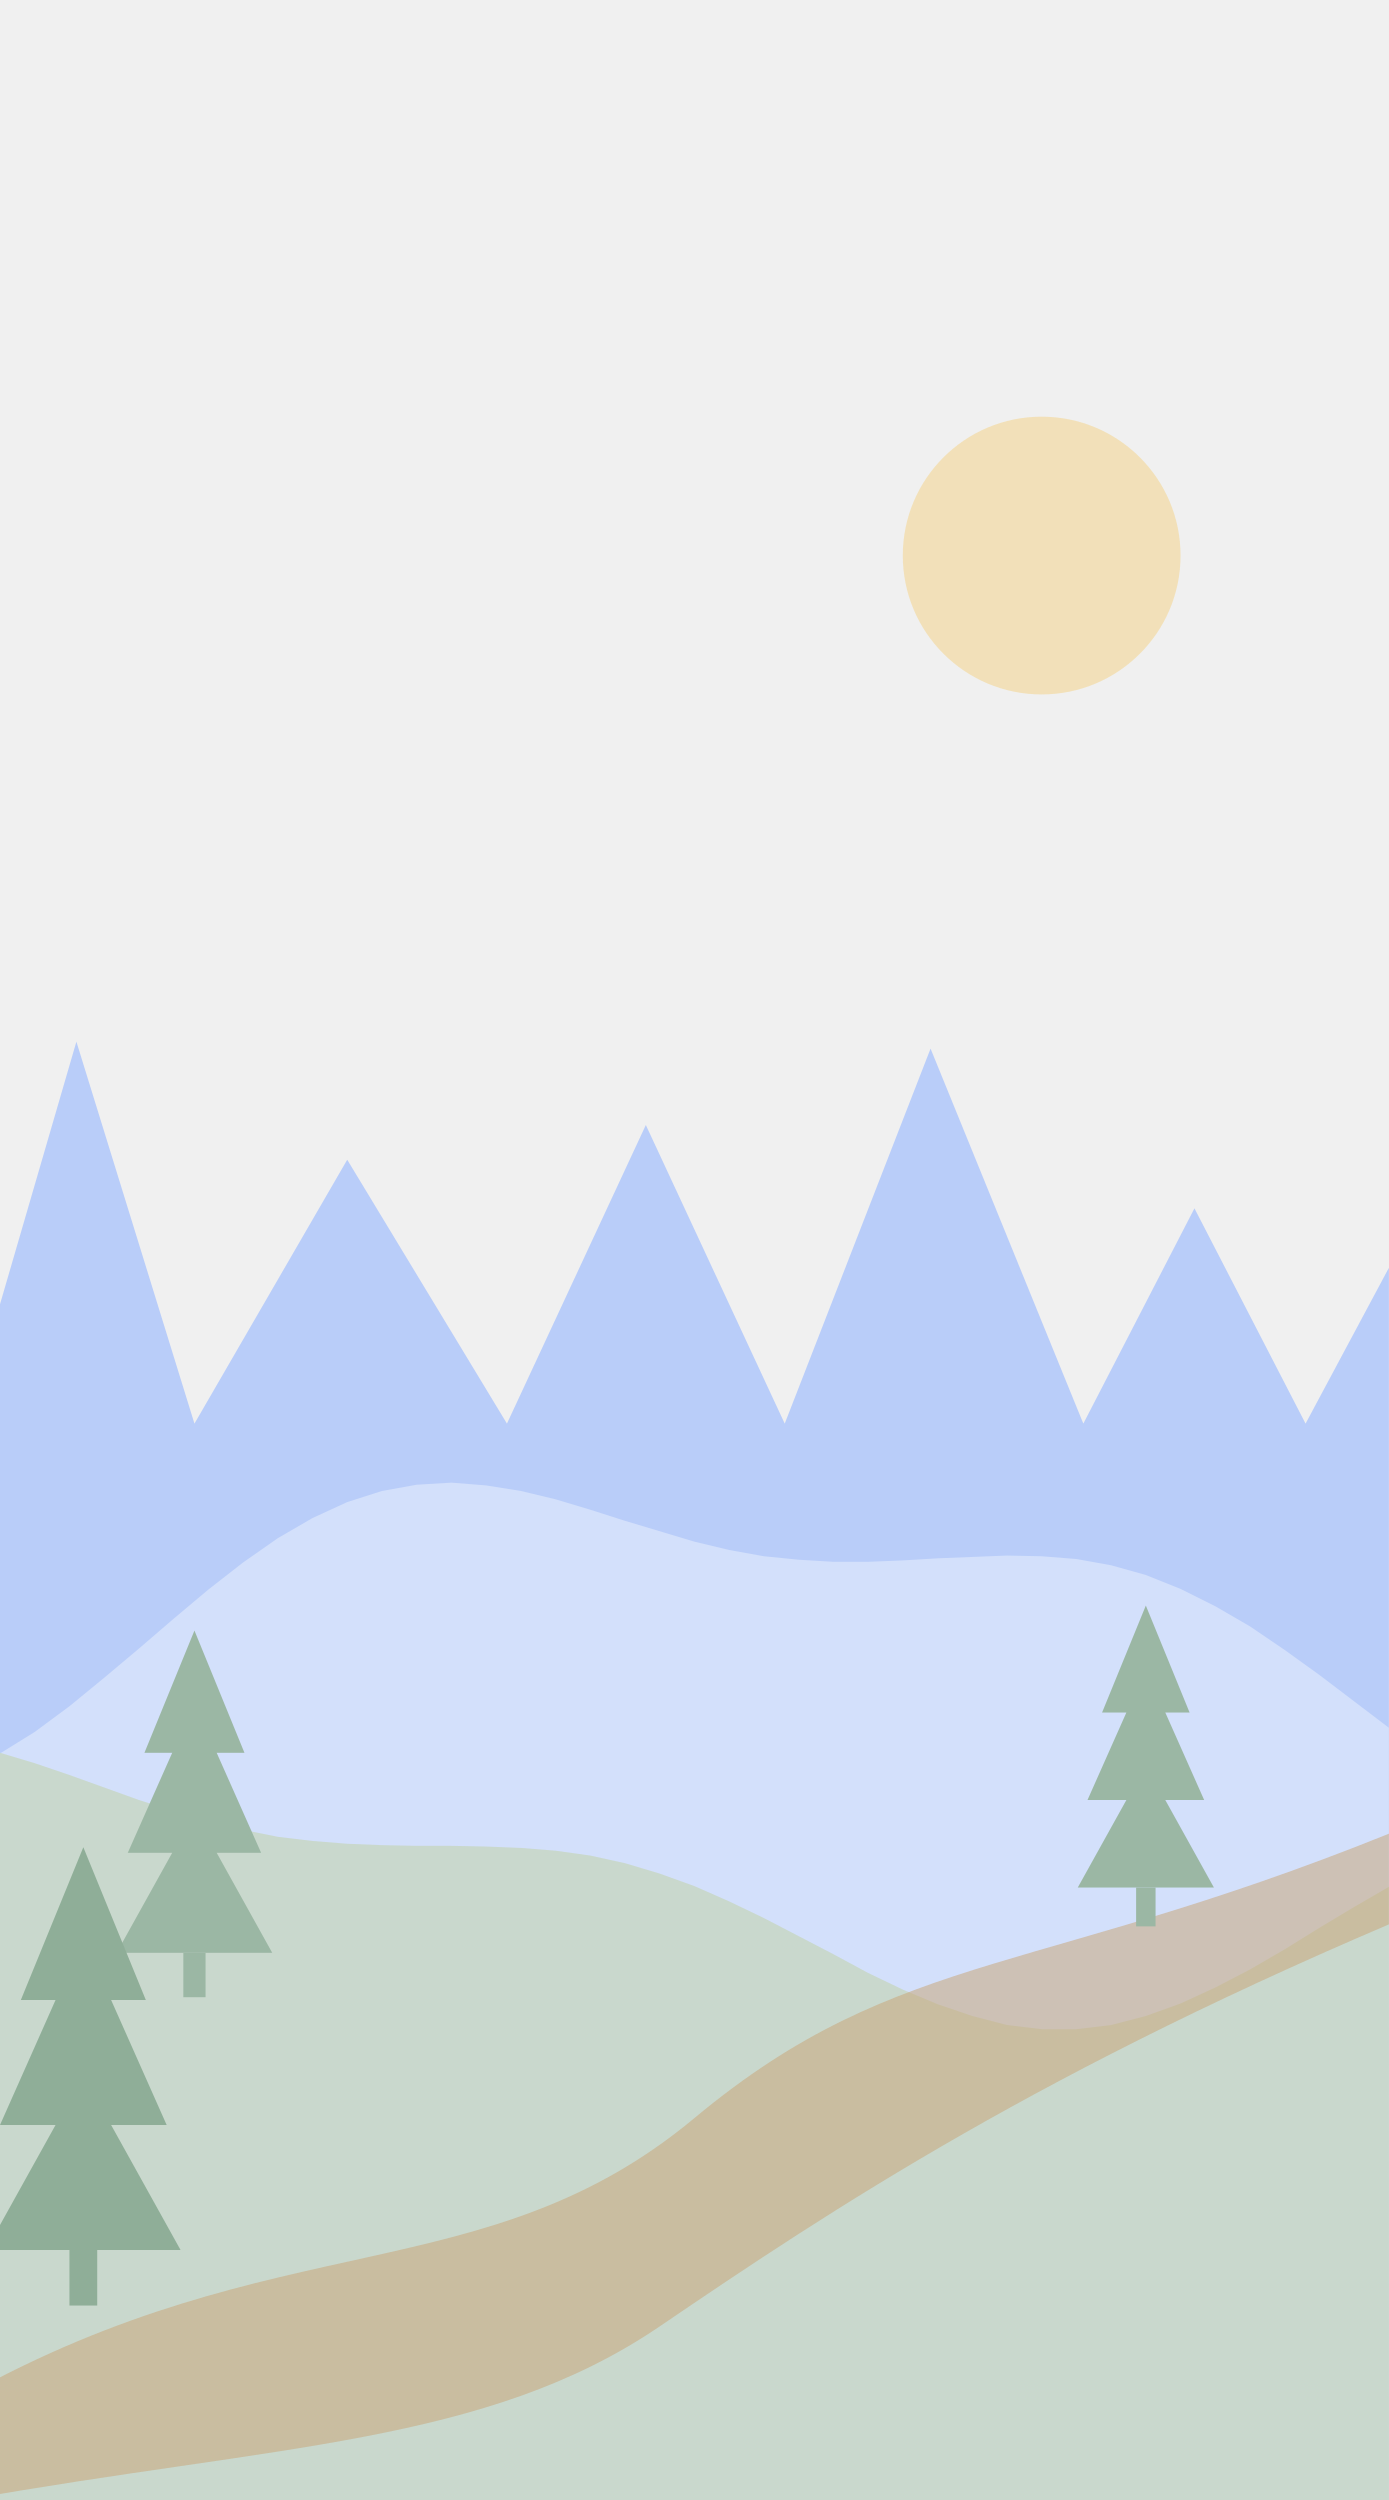
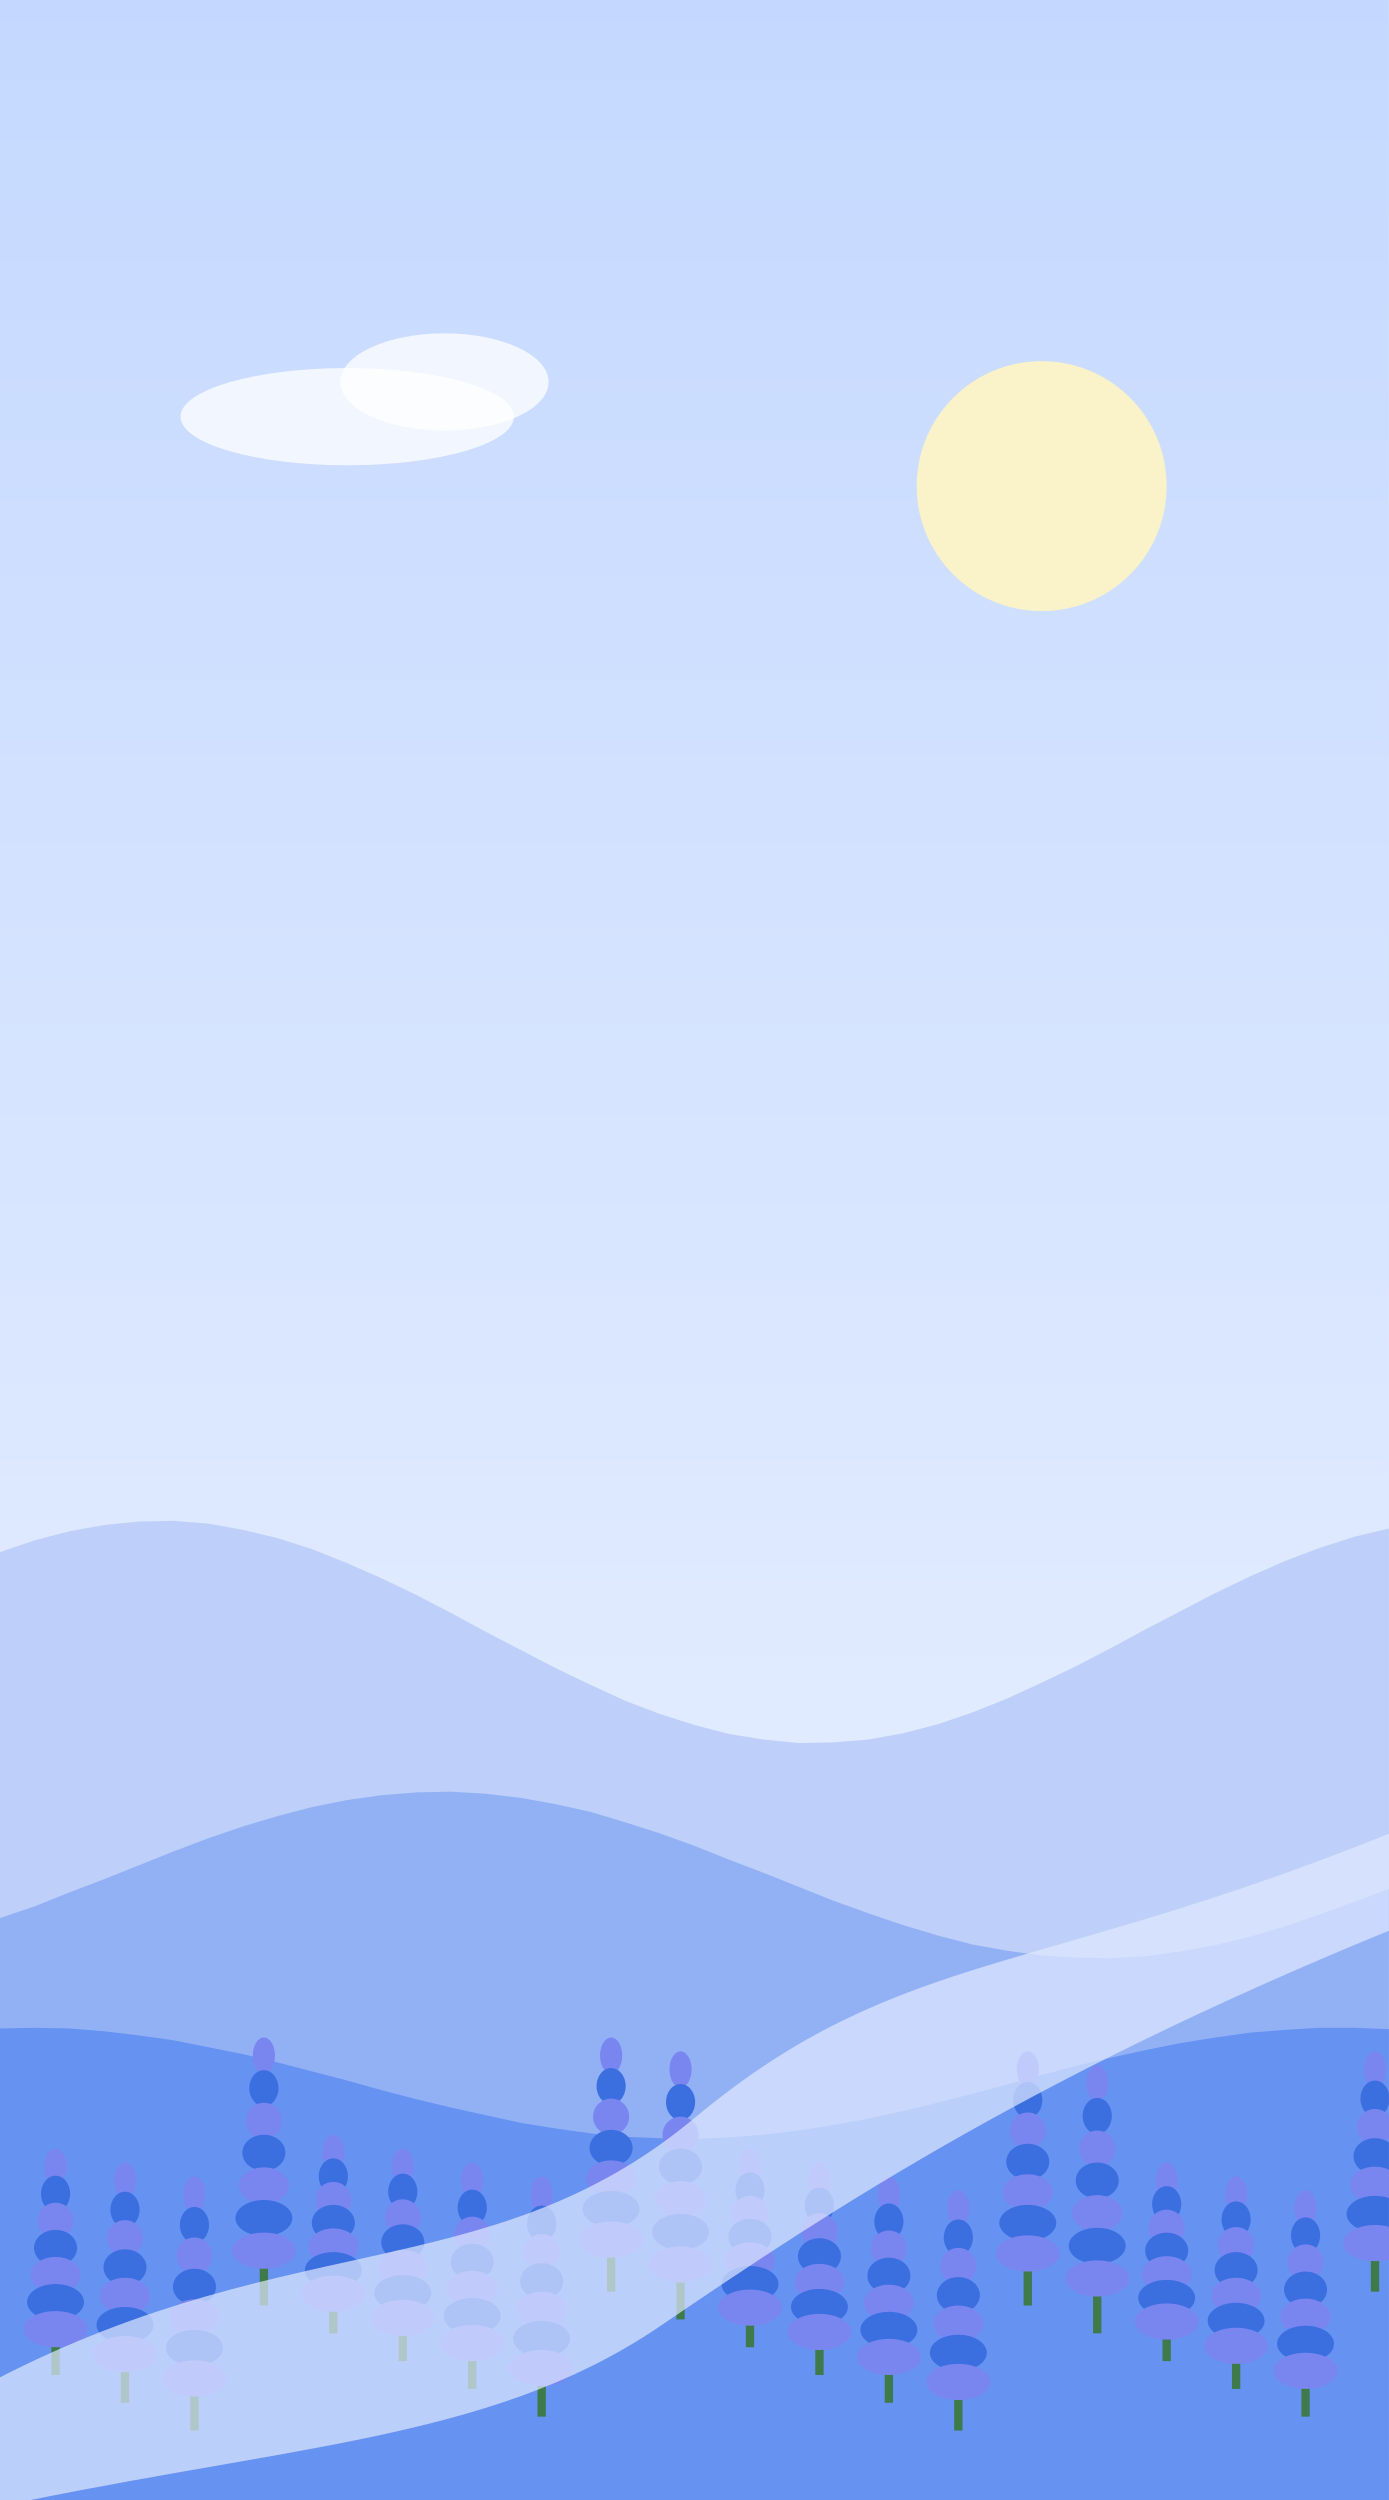
<svg xmlns="http://www.w3.org/2000/svg" viewBox="0 0 200 360" preserveAspectRatio="xMidYMax slice">
-   <circle cx="150" cy="80" r="20" fill="#f6c453" opacity="0.35" />
-   <path d="M-5 360 L-5 205 L11 150 L28 205 L50 167 L73 205 L93 162 L113 205 L134 151 L156 205 L172 174 L188 205 L211 162 L234 205 L205 360Z" fill="#b9cdf9" opacity="1" />
-   <path d="M-5 360 L-5 235 L-5 255.1 L0 252.5 L5 249.4 L10 245.7 L15 241.6 L20 237.4 L25 233.1 L30 228.9 L35 225.0 L40 221.5 L45 218.6 L50 216.3 L55 214.7 L60 213.8 L65 213.5 L70 213.9 L75 214.7 L80 215.9 L85 217.4 L90 219.0 L95 220.5 L100 222.0 L105 223.2 L110 224.1 L115 224.6 L120 224.9 L125 224.9 L130 224.7 L135 224.4 L140 224.2 L145 224.0 L150 224.1 L155 224.5 L160 225.4 L165 226.8 L170 228.8 L175 231.3 L180 234.2 L185 237.6 L190 241.2 L195 245.0 L200 248.8 L205 252.4 L205 360Z" fill="#d3e0fb" opacity="1" />
-   <path d="M-5 360 L-5 270 L-5 251.2 L0 252.4 L5 253.9 L10 255.6 L15 257.4 L20 259.2 L25 260.8 L30 262.3 L35 263.5 L40 264.5 L45 265.1 L50 265.5 L55 265.7 L60 265.8 L65 265.8 L70 265.9 L75 266.1 L80 266.5 L85 267.2 L90 268.3 L95 269.8 L100 271.6 L105 273.8 L110 276.2 L115 278.8 L120 281.4 L125 284.1 L130 286.5 L135 288.6 L140 290.3 L145 291.6 L150 292.2 L155 292.2 L160 291.6 L165 290.3 L170 288.5 L175 286.2 L180 283.6 L185 280.7 L190 277.6 L195 274.6 L200 271.7 L205 269.1 L205 360Z" fill="#c9d8cd" opacity="1" />
-   <path d="M-5 345 C40 320 70 330 100 305 S150 285 205 262 L205 275 C150 298 120 318 95 335 S40 352 -5 360Z" fill="#c8a77b" opacity=".55" />
-   <path d="M28 234.8 L20.8 252.4 H24.8 L18.4 266.8 H24.8 L16.8 281.2 H39.2 L31.2 266.8 H37.6 L31.2 252.4 H35.2 Z" fill="#9bb7a4" />
-   <rect x="26.4" y="281.2" width="3.2" height="6.4" fill="#9bb7a4" />
-   <path d="M165 231.2 L158.7 246.6 H162.2 L156.6 259.2 H162.2 L155.2 271.8 H174.8 L167.8 259.2 H173.4 L167.8 246.6 H171.3 Z" fill="#9bb7a4" />
-   <rect x="163.6" y="271.8" width="2.8" height="5.6" fill="#9bb7a4" />
-   <path d="M12 266 L3 288 H8 L0 306 H8 L-2 324 H26 L16 306 H24 L16 288 H21 Z" fill="#8fae98" />
-   <rect x="10" y="324" width="4" height="8" fill="#8fae98" />
+   <defs>
+     <linearGradient id="g1" x1="0" y1="0" x2="0" y2="1">
+       <stop offset="0" stop-color="#c4d8ff" />
+       <stop offset="1" stop-color="#eef4ff" />
+     </linearGradient>
+   </defs>
+   <rect width="200" height="360" fill="url(#g1)" />
+   <circle cx="150" cy="70" r="18" fill="#fff4c2" opacity="0.9" />
+   <ellipse cx="50" cy="60" rx="24" ry="7" fill="#fff" opacity="0.75" />
+   <ellipse cx="64" cy="55" rx="15" ry="7" fill="#fff" opacity="0.75" />
+   <path d="M-5 360 L-5 235 L-5 225.5 L0 223.5 L5 221.8 L10 220.5 L15 219.6 L20 219.1 L25 219.0 L30 219.4 L35 220.3 L40 221.5 L45 223.1 L50 225.1 L55 227.3 L60 229.7 L65 232.3 L70 235.0 L75 237.6 L80 240.2 L85 242.6 L90 244.9 L95 246.8 L100 248.4 L105 249.7 L110 250.5 L115 251.0 L120 250.9 L125 250.5 L130 249.6 L135 248.3 L140 246.6 L145 244.6 L150 242.3 L155 239.9 L160 237.3 L165 234.6 L170 232.0 L175 229.4 L180 227.0 L185 224.8 L190 222.9 L195 221.3 L200 220.1 L205 219.4 L205 360Z" fill="#bed0f9" opacity="1" />
+   <path d="M-5 360 L-5 270 L-5 277.9 L0 276.2 L5 274.5 L10 272.5 L15 270.6 L20 268.6 L25 266.6 L30 264.7 L35 263.0 L40 261.5 L45 260.2 L50 259.2 L55 258.5 L60 258.1 L65 258.0 L70 258.3 L75 258.9 L80 259.8 L85 260.9 L90 262.4 L95 264.0 L100 265.8 L105 267.8 L110 269.7 L115 271.7 L120 273.7 L125 275.5 L130 277.2 L135 278.7 L140 280.0 L145 280.9 L150 281.6 L155 281.9 L160 282.0 L165 281.7 L170 281.0 L175 280.1 L180 278.9 L185 277.4 L190 275.7 L195 273.9 L200 272.0 L205 270.0 L205 360Z" fill="#92b1f5" opacity="1" />
+   <path d="M-5 360 L-5 300 L-5 292.4 L0 292.1 L5 292.0 L10 292.1 L15 292.5 L20 293.1 L25 293.8 L30 294.8 L35 295.8 L40 297.0 L45 298.3 L50 299.6 L55 301.0 L60 302.3 L65 303.5 L70 304.6 L75 305.7 L80 306.5 L85 307.2 L90 307.7 L95 307.9 L100 308.0 L105 307.8 L110 307.4 L115 306.8 L120 306.0 L125 305.1 L130 304.0 L135 302.8 L140 301.5 L145 300.2 L150 298.8 L155 297.5 L160 296.3 L165 295.2 L170 294.2 L175 293.4 L180 292.7 L185 292.3 L190 292.0 L195 292.0 L200 292.2 L205 292.7 L205 360Z" fill="#6692f1" opacity="1" />
+   <path d="M8 342 L8 312" stroke="#3f7a4a" stroke-width="1.2" />
+   <ellipse cx="8" cy="312.0" rx="1.6" ry="2.6" fill="#7a86f0" />
+   <ellipse cx="8" cy="315.9" rx="2.1" ry="2.6" fill="#3b6fe0" />
+   <ellipse cx="8" cy="319.8" rx="2.6" ry="2.6" fill="#7a86f0" />
+   <ellipse cx="8" cy="323.7" rx="3.1" ry="2.6" fill="#3b6fe0" />
+   <ellipse cx="8" cy="327.6" rx="3.6" ry="2.6" fill="#7a86f0" />
+   <ellipse cx="8" cy="331.5" rx="4.1" ry="2.6" fill="#3b6fe0" />
+   <ellipse cx="8" cy="335.4" rx="4.6" ry="2.6" fill="#7a86f0" />
+   <path d="M18 346 L18 314" stroke="#3f7a4a" stroke-width="1.2" />
+   <ellipse cx="18" cy="314.0" rx="1.6" ry="2.6" fill="#7a86f0" />
+   <ellipse cx="18" cy="318.2" rx="2.1" ry="2.6" fill="#3b6fe0" />
+   <ellipse cx="18" cy="322.3" rx="2.6" ry="2.6" fill="#7a86f0" />
+   <ellipse cx="18" cy="326.5" rx="3.1" ry="2.6" fill="#3b6fe0" />
+   <ellipse cx="18" cy="330.6" rx="3.6" ry="2.6" fill="#7a86f0" />
+   <ellipse cx="18" cy="334.8" rx="4.1" ry="2.6" fill="#3b6fe0" />
+   <ellipse cx="18" cy="339.0" rx="4.6" ry="2.6" fill="#7a86f0" />
+   <path d="M28 350 L28 316" stroke="#3f7a4a" stroke-width="1.2" />
+   <ellipse cx="28" cy="316.0" rx="1.6" ry="2.6" fill="#7a86f0" />
+   <ellipse cx="28" cy="320.4" rx="2.1" ry="2.6" fill="#3b6fe0" />
+   <ellipse cx="28" cy="324.8" rx="2.6" ry="2.6" fill="#7a86f0" />
+   <ellipse cx="28" cy="329.3" rx="3.1" ry="2.6" fill="#3b6fe0" />
+   <ellipse cx="28" cy="333.7" rx="3.6" ry="2.6" fill="#7a86f0" />
+   <ellipse cx="28" cy="338.1" rx="4.1" ry="2.6" fill="#3b6fe0" />
+   <ellipse cx="28" cy="342.5" rx="4.6" ry="2.6" fill="#7a86f0" />
+   <path d="M38 332 L38 296" stroke="#3f7a4a" stroke-width="1.2" />
+   <ellipse cx="38" cy="296.0" rx="1.6" ry="2.6" fill="#7a86f0" />
+   <ellipse cx="38" cy="300.7" rx="2.1" ry="2.6" fill="#3b6fe0" />
+   <ellipse cx="38" cy="305.4" rx="2.6" ry="2.6" fill="#7a86f0" />
+   <ellipse cx="38" cy="310.0" rx="3.1" ry="2.6" fill="#3b6fe0" />
+   <ellipse cx="38" cy="314.7" rx="3.6" ry="2.6" fill="#7a86f0" />
+   <ellipse cx="38" cy="319.4" rx="4.1" ry="2.6" fill="#3b6fe0" />
+   <ellipse cx="38" cy="324.1" rx="4.6" ry="2.6" fill="#7a86f0" />
+   <path d="M48 336 L48 310" stroke="#3f7a4a" stroke-width="1.2" />
+   <ellipse cx="48" cy="310.0" rx="1.6" ry="2.6" fill="#7a86f0" />
+   <ellipse cx="48" cy="313.4" rx="2.1" ry="2.6" fill="#3b6fe0" />
+   <ellipse cx="48" cy="316.8" rx="2.6" ry="2.6" fill="#7a86f0" />
+   <ellipse cx="48" cy="320.1" rx="3.1" ry="2.6" fill="#3b6fe0" />
+   <ellipse cx="48" cy="323.5" rx="3.6" ry="2.6" fill="#7a86f0" />
+   <ellipse cx="48" cy="326.9" rx="4.1" ry="2.6" fill="#3b6fe0" />
+   <ellipse cx="48" cy="330.3" rx="4.6" ry="2.6" fill="#7a86f0" />
+   <path d="M58 340 L58 312" stroke="#3f7a4a" stroke-width="1.2" />
+   <ellipse cx="58" cy="312.0" rx="1.6" ry="2.6" fill="#7a86f0" />
+   <ellipse cx="58" cy="315.6" rx="2.1" ry="2.6" fill="#3b6fe0" />
+   <ellipse cx="58" cy="319.3" rx="2.6" ry="2.6" fill="#7a86f0" />
+   <ellipse cx="58" cy="322.9" rx="3.1" ry="2.6" fill="#3b6fe0" />
+   <ellipse cx="58" cy="326.6" rx="3.6" ry="2.6" fill="#7a86f0" />
+   <ellipse cx="58" cy="330.2" rx="4.1" ry="2.6" fill="#3b6fe0" />
+   <ellipse cx="58" cy="333.8" rx="4.6" ry="2.6" fill="#7a86f0" />
+   <path d="M68 344 L68 314" stroke="#3f7a4a" stroke-width="1.2" />
+   <ellipse cx="68" cy="314.0" rx="1.6" ry="2.6" fill="#7a86f0" />
+   <ellipse cx="68" cy="317.9" rx="2.1" ry="2.6" fill="#3b6fe0" />
+   <ellipse cx="68" cy="321.8" rx="2.6" ry="2.6" fill="#7a86f0" />
+   <ellipse cx="68" cy="325.7" rx="3.1" ry="2.6" fill="#3b6fe0" />
+   <ellipse cx="68" cy="329.6" rx="3.6" ry="2.6" fill="#7a86f0" />
+   <ellipse cx="68" cy="333.5" rx="4.1" ry="2.6" fill="#3b6fe0" />
+   <ellipse cx="68" cy="337.4" rx="4.6" ry="2.6" fill="#7a86f0" />
+   <path d="M78 348 L78 316" stroke="#3f7a4a" stroke-width="1.2" />
+   <ellipse cx="78" cy="316.0" rx="1.6" ry="2.6" fill="#7a86f0" />
+   <ellipse cx="78" cy="320.2" rx="2.1" ry="2.6" fill="#3b6fe0" />
+   <ellipse cx="78" cy="324.3" rx="2.6" ry="2.6" fill="#7a86f0" />
+   <ellipse cx="78" cy="328.5" rx="3.1" ry="2.6" fill="#3b6fe0" />
+   <ellipse cx="78" cy="332.6" rx="3.6" ry="2.6" fill="#7a86f0" />
+   <ellipse cx="78" cy="336.8" rx="4.1" ry="2.6" fill="#3b6fe0" />
+   <ellipse cx="78" cy="341.0" rx="4.6" ry="2.6" fill="#7a86f0" />
+   <path d="M88 330 L88 296" stroke="#3f7a4a" stroke-width="1.2" />
+   <ellipse cx="88" cy="296.0" rx="1.6" ry="2.6" fill="#7a86f0" />
+   <ellipse cx="88" cy="300.4" rx="2.1" ry="2.6" fill="#3b6fe0" />
+   <ellipse cx="88" cy="304.8" rx="2.6" ry="2.6" fill="#7a86f0" />
+   <ellipse cx="88" cy="309.3" rx="3.1" ry="2.6" fill="#3b6fe0" />
+   <ellipse cx="88" cy="313.7" rx="3.6" ry="2.6" fill="#7a86f0" />
+   <ellipse cx="88" cy="318.1" rx="4.1" ry="2.6" fill="#3b6fe0" />
+   <ellipse cx="88" cy="322.5" rx="4.6" ry="2.6" fill="#7a86f0" />
+   <path d="M98 334 L98 298" stroke="#3f7a4a" stroke-width="1.2" />
+   <ellipse cx="98" cy="298.0" rx="1.6" ry="2.6" fill="#7a86f0" />
+   <ellipse cx="98" cy="302.7" rx="2.1" ry="2.6" fill="#3b6fe0" />
+   <ellipse cx="98" cy="307.4" rx="2.6" ry="2.6" fill="#7a86f0" />
+   <ellipse cx="98" cy="312.0" rx="3.1" ry="2.6" fill="#3b6fe0" />
+   <ellipse cx="98" cy="316.7" rx="3.6" ry="2.6" fill="#7a86f0" />
+   <ellipse cx="98" cy="321.4" rx="4.1" ry="2.6" fill="#3b6fe0" />
+   <ellipse cx="98" cy="326.1" rx="4.6" ry="2.6" fill="#7a86f0" />
+   <path d="M108 338 L108 312" stroke="#3f7a4a" stroke-width="1.2" />
+   <ellipse cx="108" cy="312.0" rx="1.6" ry="2.6" fill="#7a86f0" />
+   <ellipse cx="108" cy="315.4" rx="2.1" ry="2.6" fill="#3b6fe0" />
+   <ellipse cx="108" cy="318.8" rx="2.6" ry="2.6" fill="#7a86f0" />
+   <ellipse cx="108" cy="322.1" rx="3.1" ry="2.6" fill="#3b6fe0" />
+   <ellipse cx="108" cy="325.5" rx="3.6" ry="2.6" fill="#7a86f0" />
+   <ellipse cx="108" cy="328.9" rx="4.1" ry="2.6" fill="#3b6fe0" />
+   <ellipse cx="108" cy="332.3" rx="4.6" ry="2.6" fill="#7a86f0" />
+   <path d="M118 342 L118 314" stroke="#3f7a4a" stroke-width="1.2" />
+   <ellipse cx="118" cy="314.0" rx="1.6" ry="2.6" fill="#7a86f0" />
+   <ellipse cx="118" cy="317.6" rx="2.1" ry="2.6" fill="#3b6fe0" />
+   <ellipse cx="118" cy="321.3" rx="2.6" ry="2.6" fill="#7a86f0" />
+   <ellipse cx="118" cy="324.9" rx="3.1" ry="2.6" fill="#3b6fe0" />
+   <ellipse cx="118" cy="328.6" rx="3.6" ry="2.6" fill="#7a86f0" />
+   <ellipse cx="118" cy="332.2" rx="4.1" ry="2.6" fill="#3b6fe0" />
+   <ellipse cx="118" cy="335.8" rx="4.6" ry="2.6" fill="#7a86f0" />
+   <path d="M128 346 L128 316" stroke="#3f7a4a" stroke-width="1.2" />
+   <ellipse cx="128" cy="316.0" rx="1.6" ry="2.6" fill="#7a86f0" />
+   <ellipse cx="128" cy="319.9" rx="2.1" ry="2.6" fill="#3b6fe0" />
+   <ellipse cx="128" cy="323.8" rx="2.6" ry="2.6" fill="#7a86f0" />
+   <ellipse cx="128" cy="327.7" rx="3.1" ry="2.6" fill="#3b6fe0" />
+   <ellipse cx="128" cy="331.6" rx="3.6" ry="2.6" fill="#7a86f0" />
+   <ellipse cx="128" cy="335.5" rx="4.1" ry="2.6" fill="#3b6fe0" />
+   <ellipse cx="128" cy="339.4" rx="4.6" ry="2.6" fill="#7a86f0" />
+   <path d="M138 350 L138 318" stroke="#3f7a4a" stroke-width="1.2" />
+   <ellipse cx="138" cy="318.0" rx="1.6" ry="2.6" fill="#7a86f0" />
+   <ellipse cx="138" cy="322.2" rx="2.1" ry="2.6" fill="#3b6fe0" />
+   <ellipse cx="138" cy="326.3" rx="2.6" ry="2.6" fill="#7a86f0" />
+   <ellipse cx="138" cy="330.5" rx="3.1" ry="2.6" fill="#3b6fe0" />
+   <ellipse cx="138" cy="334.6" rx="3.6" ry="2.6" fill="#7a86f0" />
+   <ellipse cx="138" cy="338.8" rx="4.1" ry="2.6" fill="#3b6fe0" />
+   <ellipse cx="138" cy="343.0" rx="4.6" ry="2.6" fill="#7a86f0" />
+   <path d="M148 332 L148 298" stroke="#3f7a4a" stroke-width="1.2" />
+   <ellipse cx="148" cy="298.0" rx="1.6" ry="2.6" fill="#7a86f0" />
+   <ellipse cx="148" cy="302.4" rx="2.1" ry="2.6" fill="#3b6fe0" />
+   <ellipse cx="148" cy="306.8" rx="2.6" ry="2.6" fill="#7a86f0" />
+   <ellipse cx="148" cy="311.3" rx="3.1" ry="2.6" fill="#3b6fe0" />
+   <ellipse cx="148" cy="315.7" rx="3.6" ry="2.6" fill="#7a86f0" />
+   <ellipse cx="148" cy="320.1" rx="4.1" ry="2.6" fill="#3b6fe0" />
+   <ellipse cx="148" cy="324.5" rx="4.6" ry="2.6" fill="#7a86f0" />
+   <path d="M158 336 L158 300" stroke="#3f7a4a" stroke-width="1.2" />
+   <ellipse cx="158" cy="300.0" rx="1.6" ry="2.6" fill="#7a86f0" />
+   <ellipse cx="158" cy="304.7" rx="2.1" ry="2.6" fill="#3b6fe0" />
+   <ellipse cx="158" cy="309.4" rx="2.6" ry="2.6" fill="#7a86f0" />
+   <ellipse cx="158" cy="314.0" rx="3.1" ry="2.6" fill="#3b6fe0" />
+   <ellipse cx="158" cy="318.7" rx="3.6" ry="2.6" fill="#7a86f0" />
+   <ellipse cx="158" cy="323.4" rx="4.1" ry="2.6" fill="#3b6fe0" />
+   <ellipse cx="158" cy="328.1" rx="4.6" ry="2.6" fill="#7a86f0" />
+   <path d="M168 340 L168 314" stroke="#3f7a4a" stroke-width="1.2" />
+   <ellipse cx="168" cy="314.0" rx="1.6" ry="2.6" fill="#7a86f0" />
+   <ellipse cx="168" cy="317.4" rx="2.1" ry="2.6" fill="#3b6fe0" />
+   <ellipse cx="168" cy="320.8" rx="2.6" ry="2.6" fill="#7a86f0" />
+   <ellipse cx="168" cy="324.1" rx="3.1" ry="2.6" fill="#3b6fe0" />
+   <ellipse cx="168" cy="327.5" rx="3.6" ry="2.6" fill="#7a86f0" />
+   <ellipse cx="168" cy="330.9" rx="4.1" ry="2.6" fill="#3b6fe0" />
+   <ellipse cx="168" cy="334.3" rx="4.6" ry="2.6" fill="#7a86f0" />
+   <path d="M178 344 L178 316" stroke="#3f7a4a" stroke-width="1.2" />
+   <ellipse cx="178" cy="316.0" rx="1.6" ry="2.6" fill="#7a86f0" />
+   <ellipse cx="178" cy="319.6" rx="2.1" ry="2.6" fill="#3b6fe0" />
+   <ellipse cx="178" cy="323.3" rx="2.6" ry="2.6" fill="#7a86f0" />
+   <ellipse cx="178" cy="326.9" rx="3.1" ry="2.6" fill="#3b6fe0" />
+   <ellipse cx="178" cy="330.6" rx="3.6" ry="2.6" fill="#7a86f0" />
+   <ellipse cx="178" cy="334.2" rx="4.1" ry="2.6" fill="#3b6fe0" />
+   <ellipse cx="178" cy="337.8" rx="4.6" ry="2.6" fill="#7a86f0" />
+   <path d="M188 348 L188 318" stroke="#3f7a4a" stroke-width="1.2" />
+   <ellipse cx="188" cy="318.0" rx="1.6" ry="2.6" fill="#7a86f0" />
+   <ellipse cx="188" cy="321.9" rx="2.1" ry="2.6" fill="#3b6fe0" />
+   <ellipse cx="188" cy="325.8" rx="2.6" ry="2.6" fill="#7a86f0" />
+   <ellipse cx="188" cy="329.7" rx="3.1" ry="2.6" fill="#3b6fe0" />
+   <ellipse cx="188" cy="333.6" rx="3.6" ry="2.6" fill="#7a86f0" />
+   <ellipse cx="188" cy="337.5" rx="4.1" ry="2.6" fill="#3b6fe0" />
+   <ellipse cx="188" cy="341.4" rx="4.6" ry="2.6" fill="#7a86f0" />
+   <path d="M198 330 L198 298" stroke="#3f7a4a" stroke-width="1.2" />
+   <ellipse cx="198" cy="298.0" rx="1.6" ry="2.6" fill="#7a86f0" />
+   <ellipse cx="198" cy="302.2" rx="2.1" ry="2.6" fill="#3b6fe0" />
+   <ellipse cx="198" cy="306.3" rx="2.6" ry="2.6" fill="#7a86f0" />
+   <ellipse cx="198" cy="310.5" rx="3.1" ry="2.6" fill="#3b6fe0" />
+   <ellipse cx="198" cy="314.6" rx="3.6" ry="2.6" fill="#7a86f0" />
+   <ellipse cx="198" cy="318.8" rx="4.1" ry="2.6" fill="#3b6fe0" />
+   <ellipse cx="198" cy="323.0" rx="4.6" ry="2.6" fill="#7a86f0" />
+   <path d="M-5 345 C40 320 70 330 100 305 S150 285 205 262 L205 276 C150 298 120 318 95 335 S40 352 -5 362Z" fill="#dfe8ff" opacity="0.7" />
</svg>
